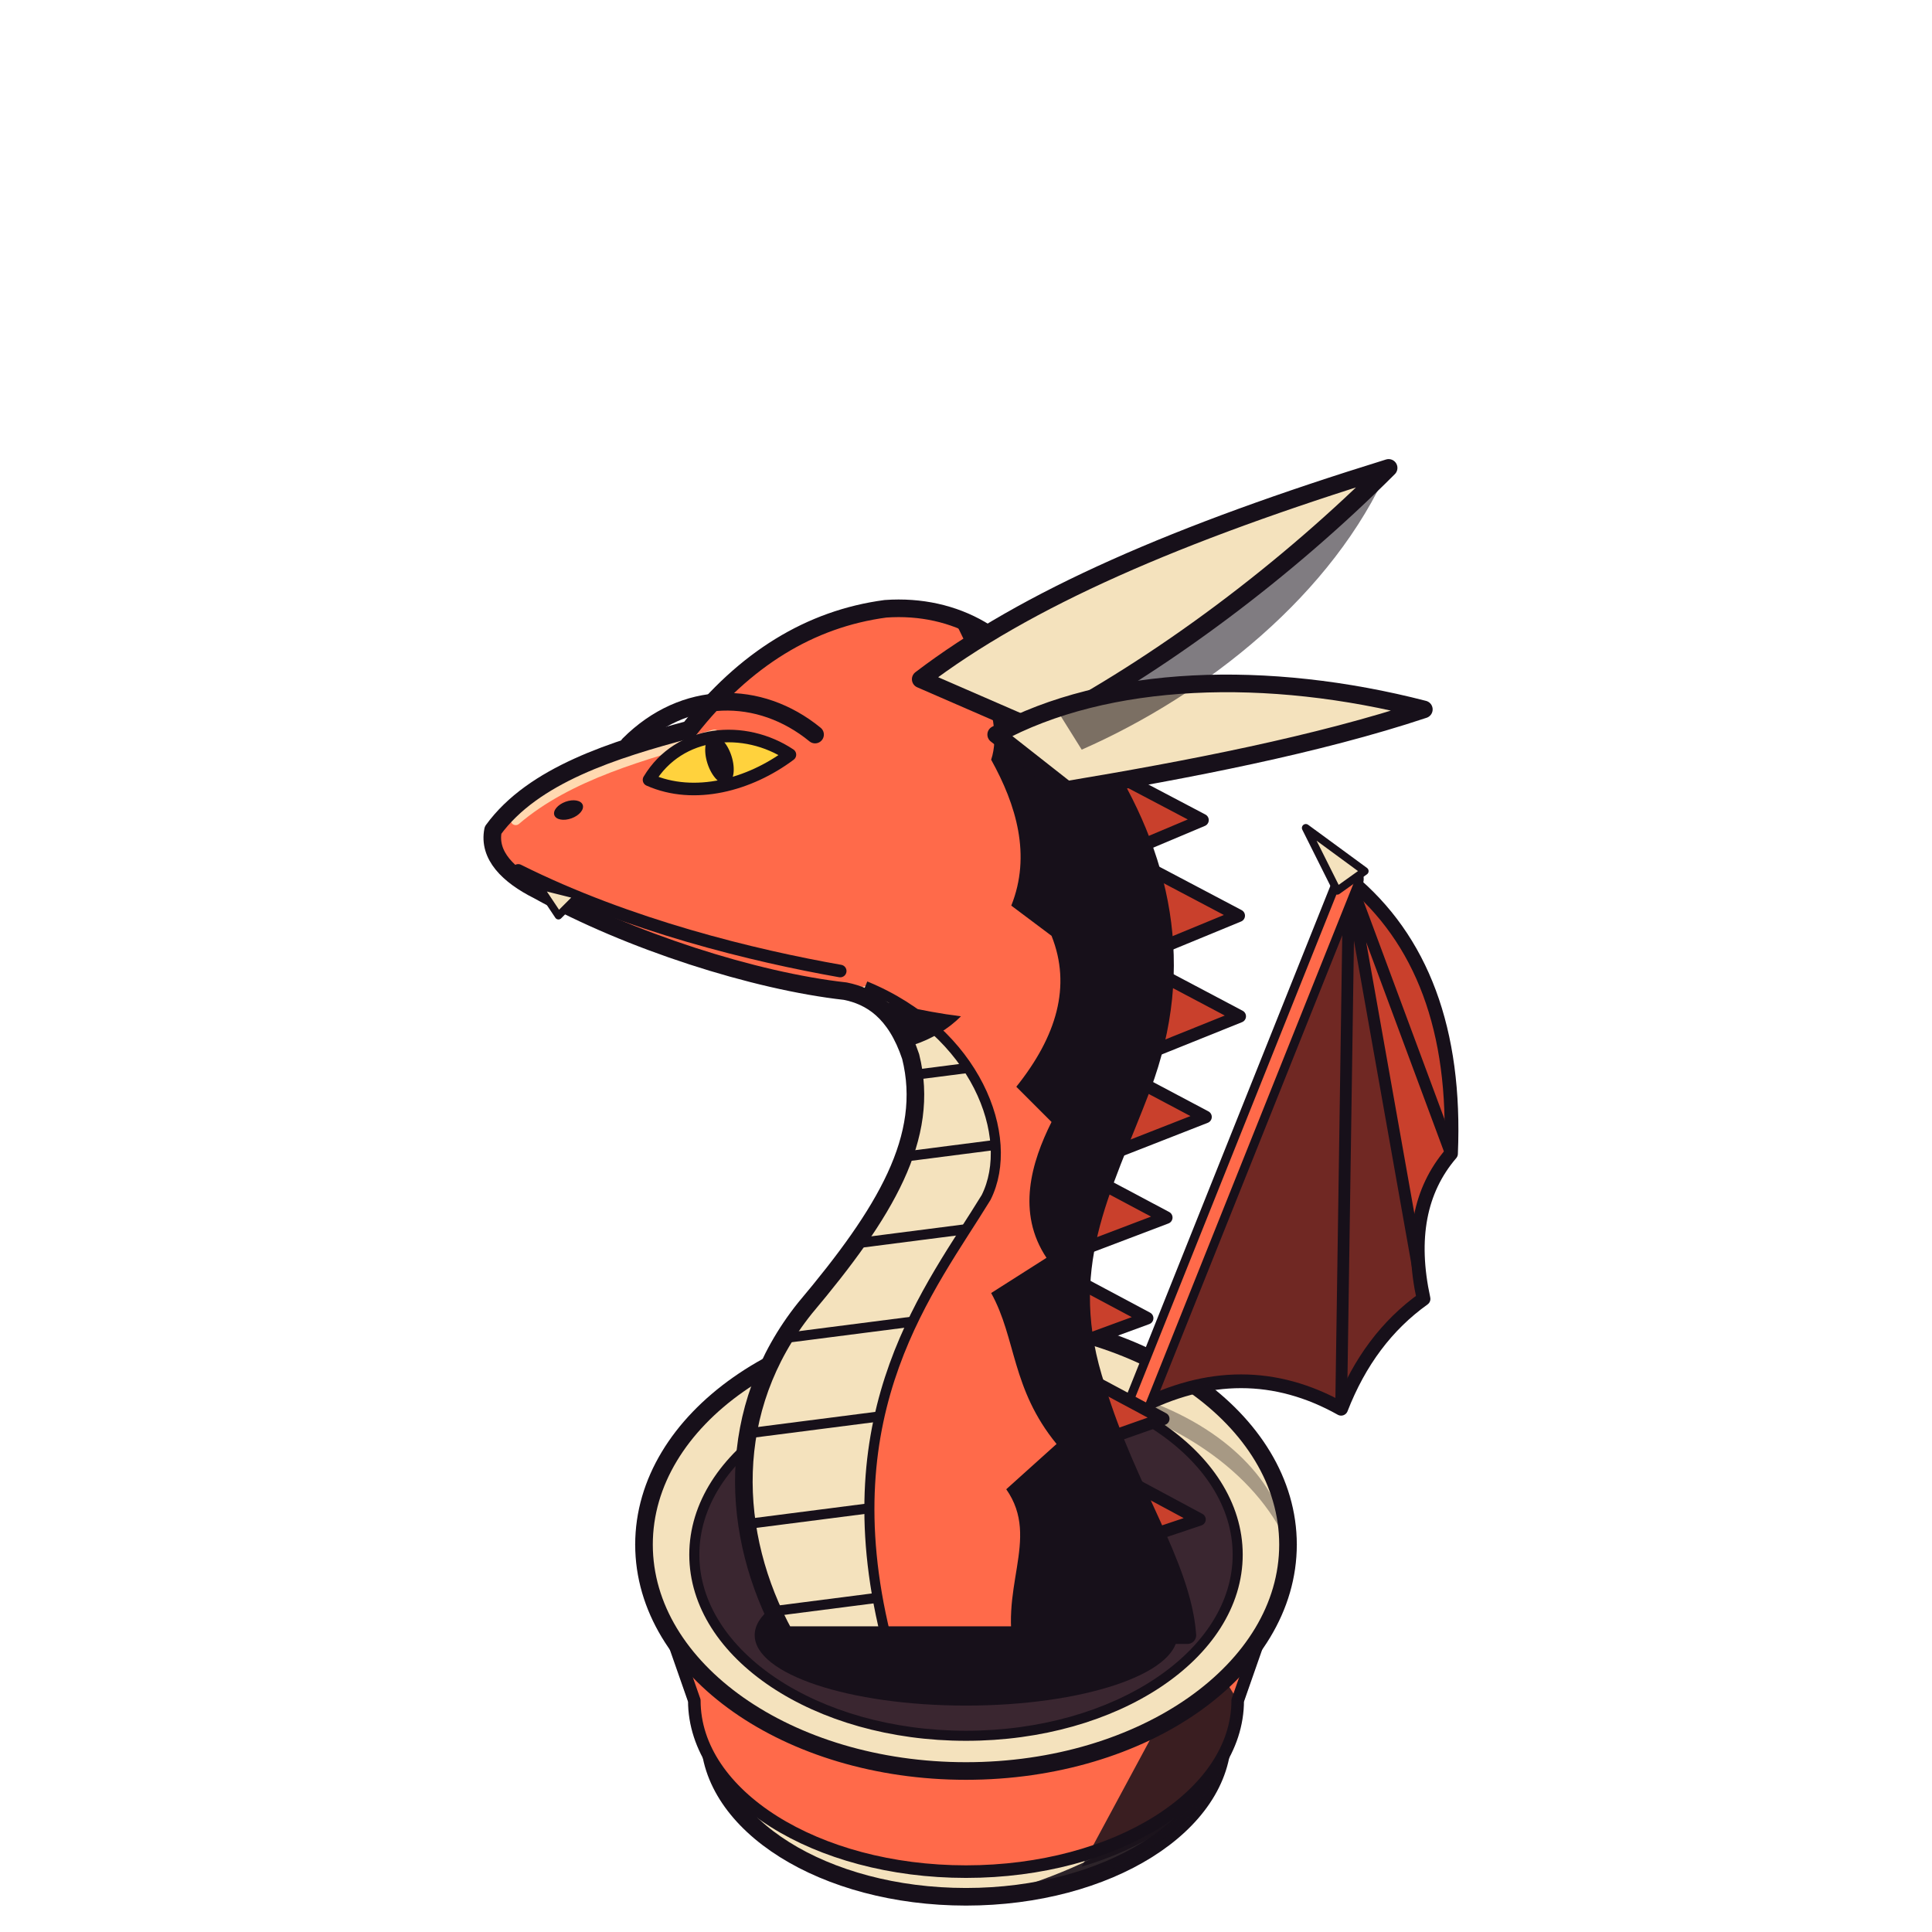
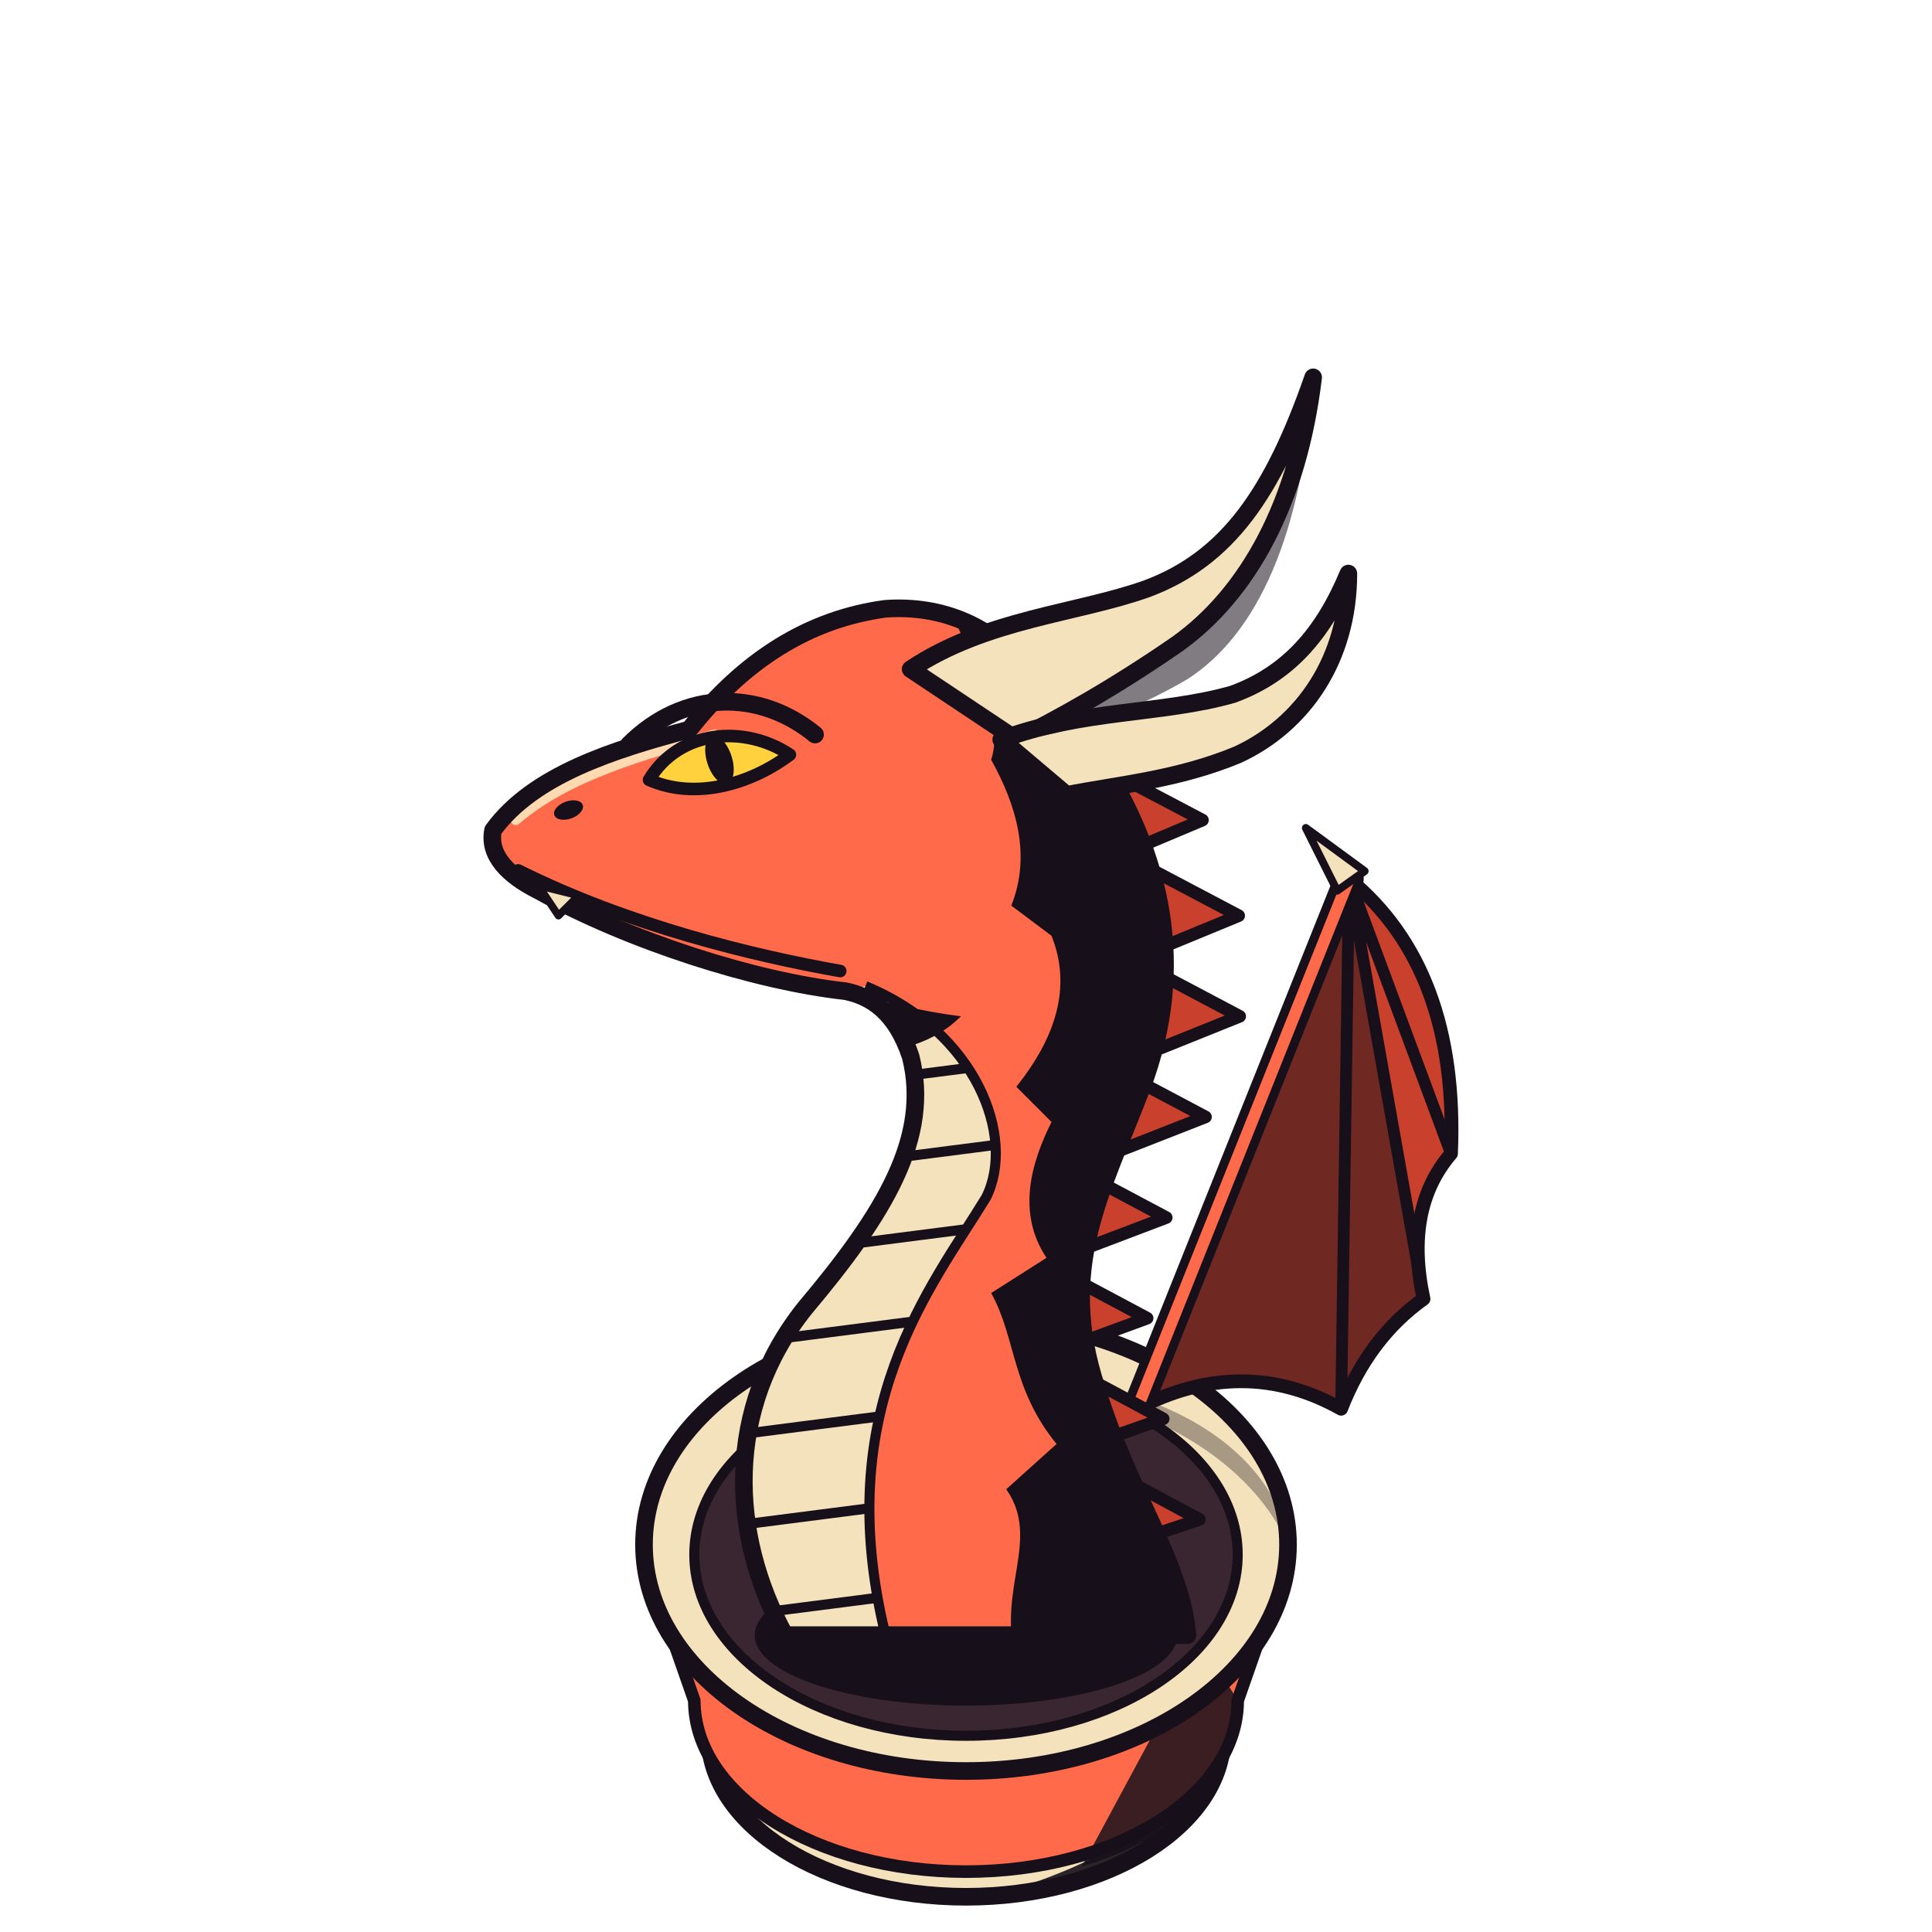
<svg xmlns="http://www.w3.org/2000/svg" viewBox="0 0 768 768" width="768" height="768">
  <path d="M256,614 L282,690 A102,64 0 0 0 486,690 L512,614 Z" fill="#f4e2bd" stroke="#17101a" stroke-width="7" stroke-linejoin="round" />
  <path d="M498,614 L486,690 A102,64 0 0 1 392,754 C440,742 478,716 486,690 Z" fill="#17101a" opacity=".9" />
  <path d="M262,636 L276,676 A108,68 0 0 0 492,676 L506,636 A128,90 0 0 1 262,636 Z" fill="#ff6a4a" stroke="#17101a" stroke-width="5" stroke-linejoin="round" />
  <path d="M470,640 L492,676 A108,68 0 0 1 430,742 L458,690 Z" fill="#17101a" opacity=".85" />
  <ellipse cx="384" cy="614" rx="128" ry="90" fill="#f4e2bd" stroke="#17101a" stroke-width="7" />
  <ellipse cx="384" cy="618" rx="108" ry="72" fill="#3a2630" stroke="#17101a" stroke-width="4" />
  <path d="M424,554 A128,90 0 0 1 512,614 A108,72 0 0 0 454,556 Z" fill="#17101a" opacity=".35" />
  <ellipse cx="384" cy="650" rx="84" ry="28" fill="#17101a" />
  <g transform="translate(452 560) scale(0.78) translate(-452 -560)">
    <path d="M452,560 L560,290 Q616,336 612,430 Q588,458 598,504 Q570,524 556,560 Q506,532 452,560 Z" fill="#c9402c" stroke="#17101a" stroke-width="7" stroke-linejoin="round" />
    <path d="M560,290 L598,504 Q570,524 556,560 Q506,532 452,560 Z" fill="#17101a" opacity=".5" />
    <path d="M560,290 L612,430 M560,290 L598,504 M560,290 L556,560" stroke="#17101a" stroke-width="6" stroke-linecap="round" />
    <path d="M452,560 L560,290" stroke="#17101a" stroke-width="15" stroke-linecap="round" />
    <path d="M452,560 L560,290" stroke="#ff6a4a" stroke-width="6" stroke-linecap="round" />
    <path d="M554,296 L538,264 L568,286 Z" fill="#f4e2bd" stroke="#17101a" stroke-width="4" stroke-linejoin="round" />
  </g>
  <path d="M440,306 L478,326 L440,342 Z" fill="#c9402c" stroke="#17101a" stroke-width="5" stroke-linejoin="round" />
  <path d="M456,344.8 L492.4,364 L456,379 Z" fill="#c9402c" stroke="#17101a" stroke-width="5" stroke-linejoin="round" />
  <path d="M458,385.6 L492.8,404 L458,418 Z" fill="#c9402c" stroke="#17101a" stroke-width="5" stroke-linejoin="round" />
  <path d="M446,426.4 L479.2,444 L446,457 Z" fill="#c9402c" stroke="#17101a" stroke-width="5" stroke-linejoin="round" />
  <path d="M432,467.2 L463.6,484 L432,496 Z" fill="#c9402c" stroke="#17101a" stroke-width="5" stroke-linejoin="round" />
  <path d="M426,508 L456,524 L426,535 Z" fill="#c9402c" stroke="#17101a" stroke-width="5" stroke-linejoin="round" />
  <path d="M434,548.8 L462.4,564 L434,574 Z" fill="#c9402c" stroke="#17101a" stroke-width="5" stroke-linejoin="round" />
  <path d="M450,589.6 L476.8,604 L450,613 Z" fill="#c9402c" stroke="#17101a" stroke-width="5" stroke-linejoin="round" />
  <clipPath id="c3">
    <path d="M196,330 C212,308 244,298 274,290 C296,262 322,246 352,242 C380,240 404,254 414,278 L436,300 C462,340 472,384 454,432 C438,474 420,504 436,552 C448,592 470,622 472,650 L312,650 C290,610 288,560 320,520 C352,482 370,452 362,420 C356,402 346,396 336,394 C300,390 250,374 214,354 C202,348 194,340 196,330 Z" />
  </clipPath>
  <path d="M196,330 C212,308 244,298 274,290 C296,262 322,246 352,242 C380,240 404,254 414,278 L436,300 C462,340 472,384 454,432 C438,474 420,504 436,552 C448,592 470,622 472,650 L312,650 C290,610 288,560 320,520 C352,482 370,452 362,420 C356,402 346,396 336,394 C300,390 250,374 214,354 C202,348 194,340 196,330 Z" fill="#ff6a4a" />
  <g clip-path="url(#c3)">
    <clipPath id="c3b">
      <path d="M312,650 C290,610 288,560 320,520 C352,482 370,452 362,420 C356,402 346,396 336,394 L344,392 C388,410 404,452 392,476 C370,512 330,560 352,650 Z" />
    </clipPath>
    <path d="M312,650 C290,610 288,560 320,520 C352,482 370,452 362,420 C356,402 346,396 336,394 L344,392 C388,410 404,452 392,476 C370,512 330,560 352,650 Z" fill="#f4e2bd" />
    <g clip-path="url(#c3b)" stroke="#17101a" stroke-width="4">
      <path d="M280,438 L420,420" />
      <path d="M280,470 L420,452" />
      <path d="M280,502 L420,484" />
      <path d="M280,536 L420,518" />
      <path d="M280,572 L420,554" />
      <path d="M280,608 L420,590" />
      <path d="M280,644 L420,626" />
    </g>
    <path d="M344,392 C388,410 404,452 392,476 C370,512 330,560 352,650" fill="none" stroke="#17101a" stroke-width="4" />
    <path d="M372,232 L480,232 L480,660 L404,660 C396,632 414,612 400,592 L420,574 C402,552 404,532 394,514 L416,500 C404,482 410,462 418,446 L404,432 C420,412 426,392 418,372 L402,360 C410,340 404,320 394,302 C400,284 384,256 372,232 Z" fill="#17101a" />
    <path d="M336,394 C300,390 250,374 214,354 C230,374 290,402 336,418 C356,420 372,414 382,404 C366,402 350,398 336,394 Z" fill="#17101a" />
    <path d="M205,326 C226,308 256,300 284,292" fill="none" stroke="#ffd9b0" stroke-width="4" stroke-linecap="round" />
  </g>
  <path d="M196,330 C212,308 244,298 274,290 C296,262 322,246 352,242 C380,240 404,254 414,278 L436,300 C462,340 472,384 454,432 C438,474 420,504 436,552 C448,592 470,622 472,650 L312,650 C290,610 288,560 320,520 C352,482 370,452 362,420 C356,402 346,396 336,394 C300,390 250,374 214,354 C202,348 194,340 196,330 Z" fill="none" stroke="#17101a" stroke-width="7" stroke-linejoin="round" />
  <g transform="translate(284,304) scale(1)">
    <path d="M-26,6 C-14,-14 12,-16 30,-4 C14,8 -8,14 -26,6 Z" fill="#ffd23d" stroke="#17101a" stroke-width="5" stroke-linejoin="round" />
    <ellipse cx="2" cy="-2" rx="5" ry="10" transform="rotate(-18 2 -2)" fill="#17101a" />
    <path d="M-34,-8 C-12,-30 18,-30 40,-12" fill="none" stroke="#17101a" stroke-width="7" stroke-linecap="round" />
  </g>
  <ellipse cx="226" cy="322" rx="6" ry="3.5" fill="#17101a" transform="rotate(-20 226 322)" />
  <path d="M206,346 C250,368 300,380 334,386" fill="none" stroke="#17101a" stroke-width="5" stroke-linecap="round" />
  <path d="M214,352 L222,364 L230,356 Z" fill="#f4e2bd" stroke="#17101a" stroke-width="3" stroke-linejoin="round" />
-   <path d="M366,270 C408,238 468,212 552,186 C512,226 462,264 412,290 Z" fill="#f4e2bd" stroke="#17101a" stroke-width="7" stroke-linejoin="round" />
-   <path d="M396,292 C440,268 504,266 566,282 C524,296 472,306 424,314 Z" fill="#f4e2bd" stroke="#17101a" stroke-width="7" stroke-linejoin="round" />
-   <path d="M420,282 C470,258 520,226 552,186 C530,236 480,276 430,298 Z" fill="#17101a" opacity=".55" />
+   <path d="M362,266 C392,246 428,244 456,234 C488,222 506,196 522,150 C516,200 496,236 468,256 C442,274 420,286 404,294 Z" fill="#f4e2bd" stroke="#17101a" stroke-width="7" stroke-linejoin="round" />
+   <path d="M398,294 C430,282 462,284 490,276 C512,268 526,252 536,228 C536,262 518,288 492,300 C468,310 444,312 424,316 Z" fill="#f4e2bd" stroke="#17101a" stroke-width="7" stroke-linejoin="round" />
+   <path d="M468,256 C496,236 516,200 522,150 C518,212 500,252 472,270 C448,284 424,292 404,294 C428,282 448,270 468,256 Z" fill="#17101a" opacity=".55" />
</svg>
